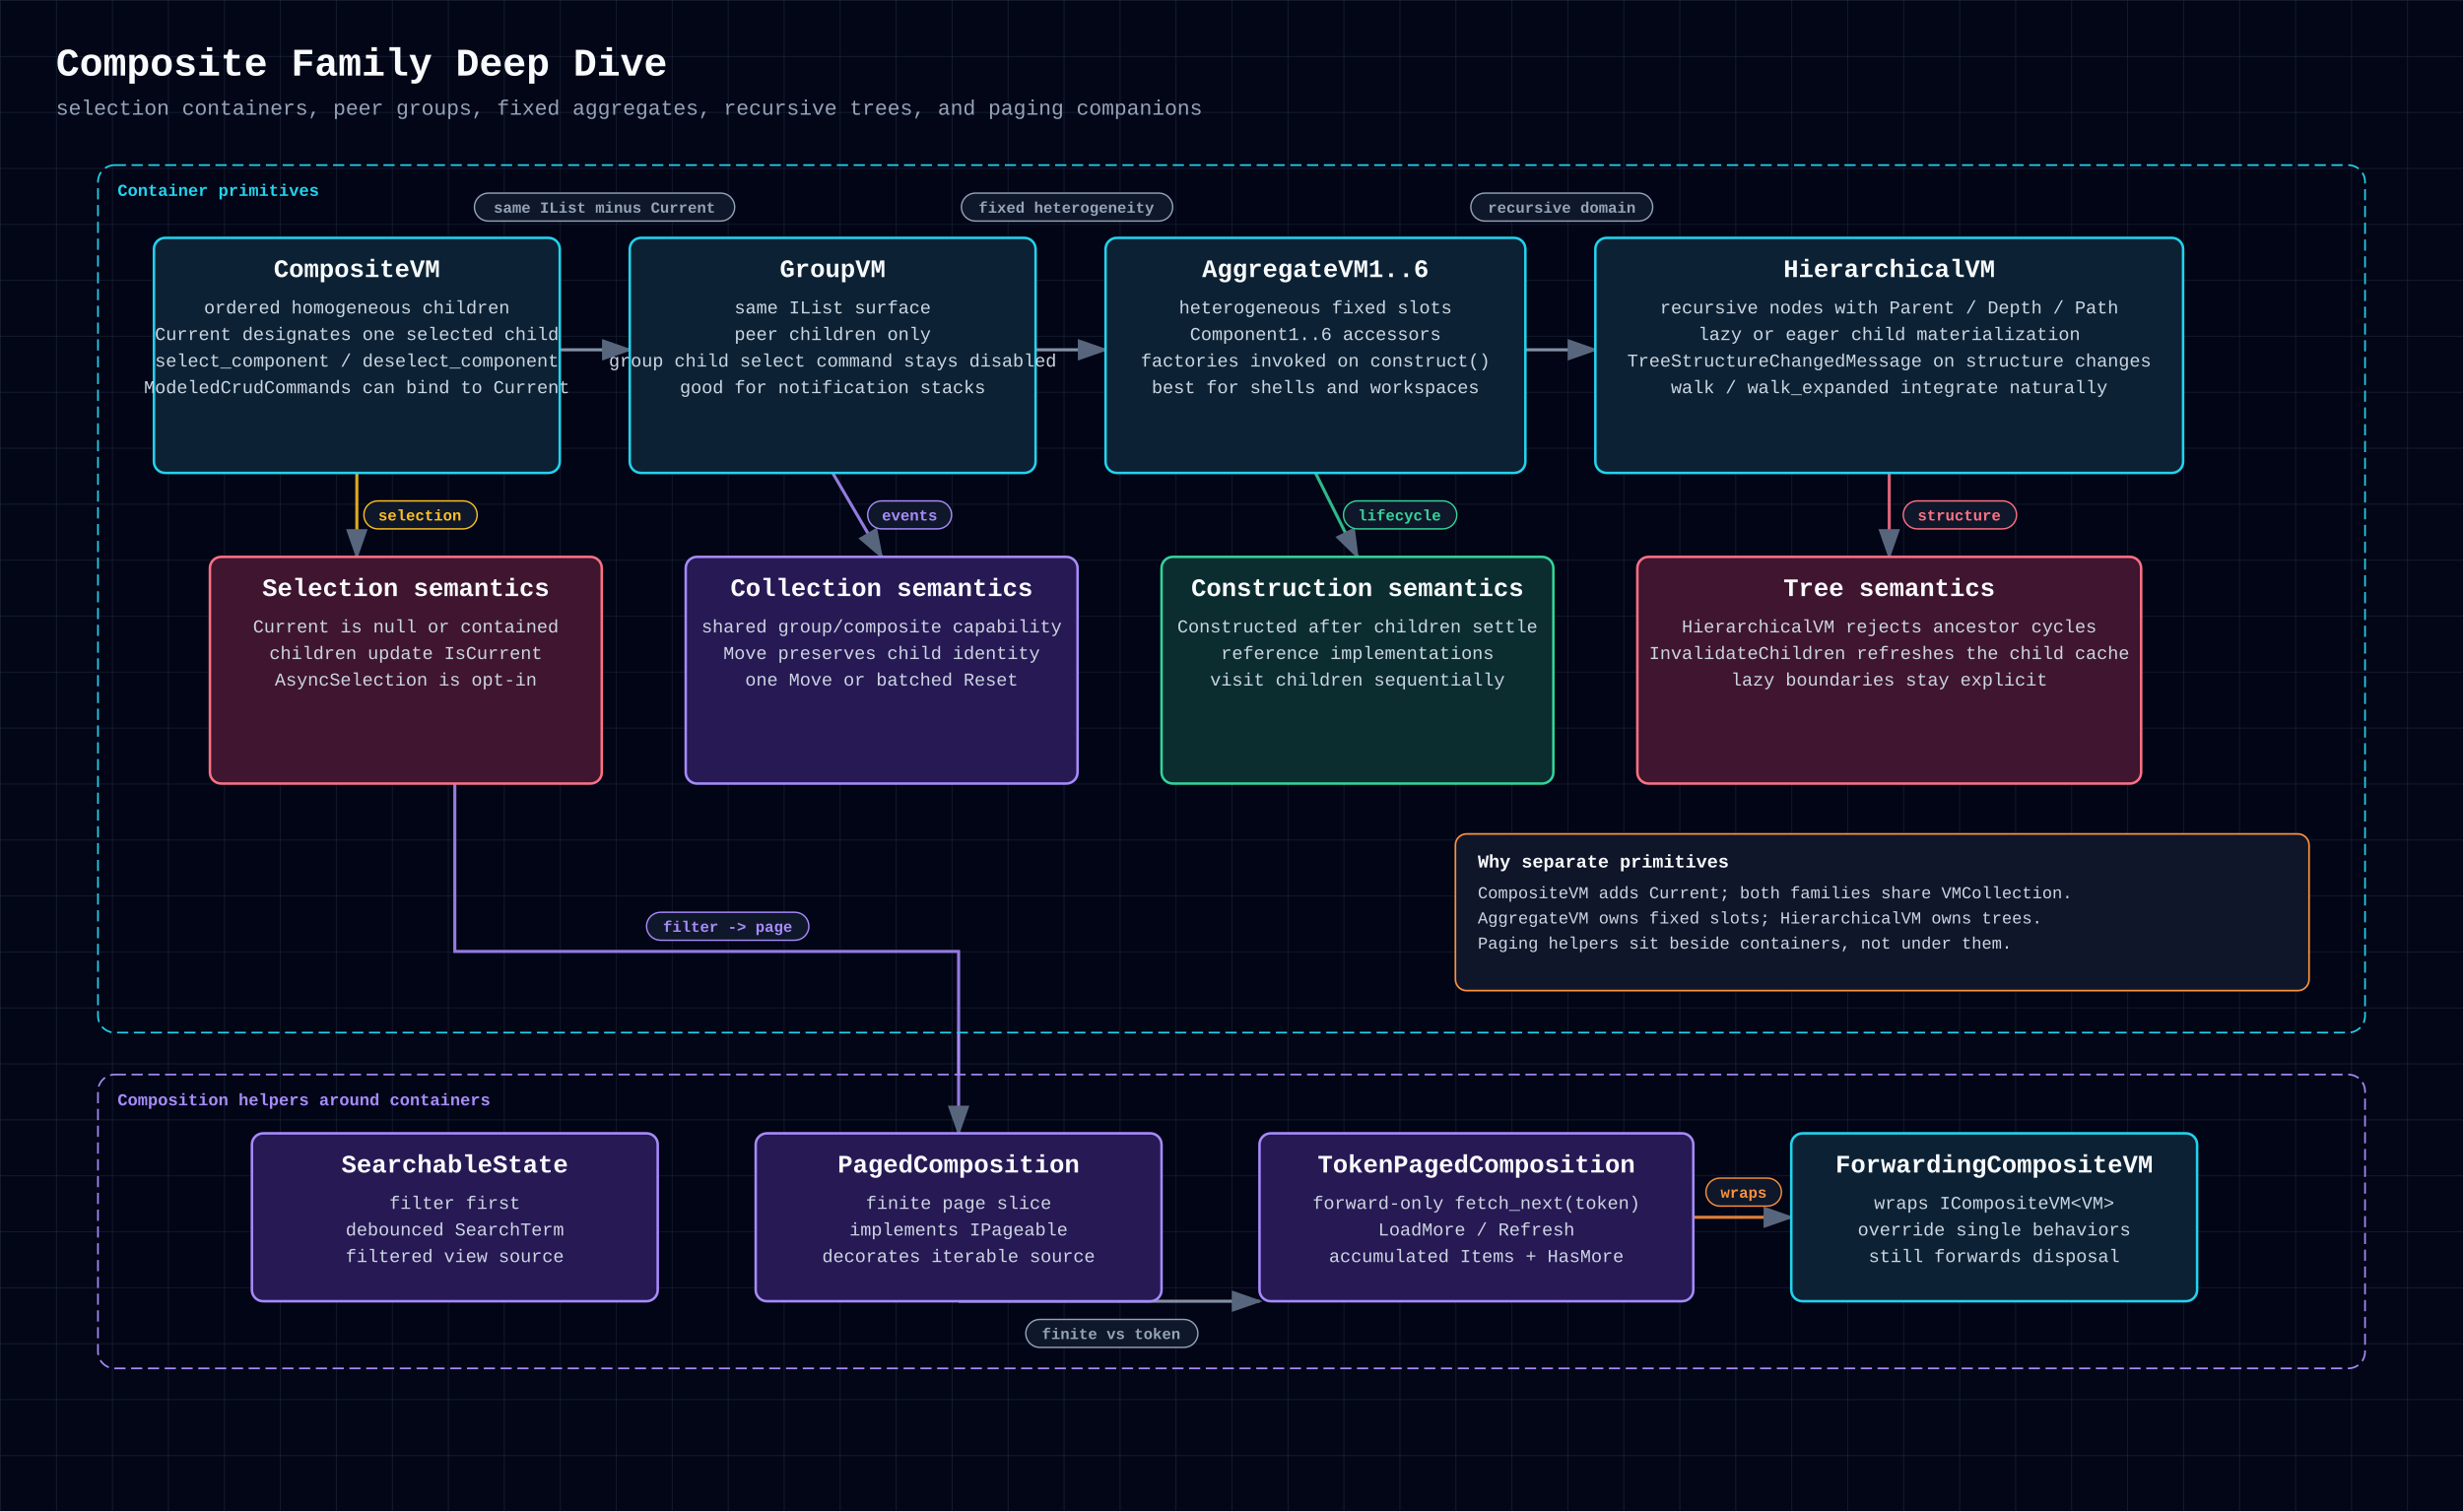
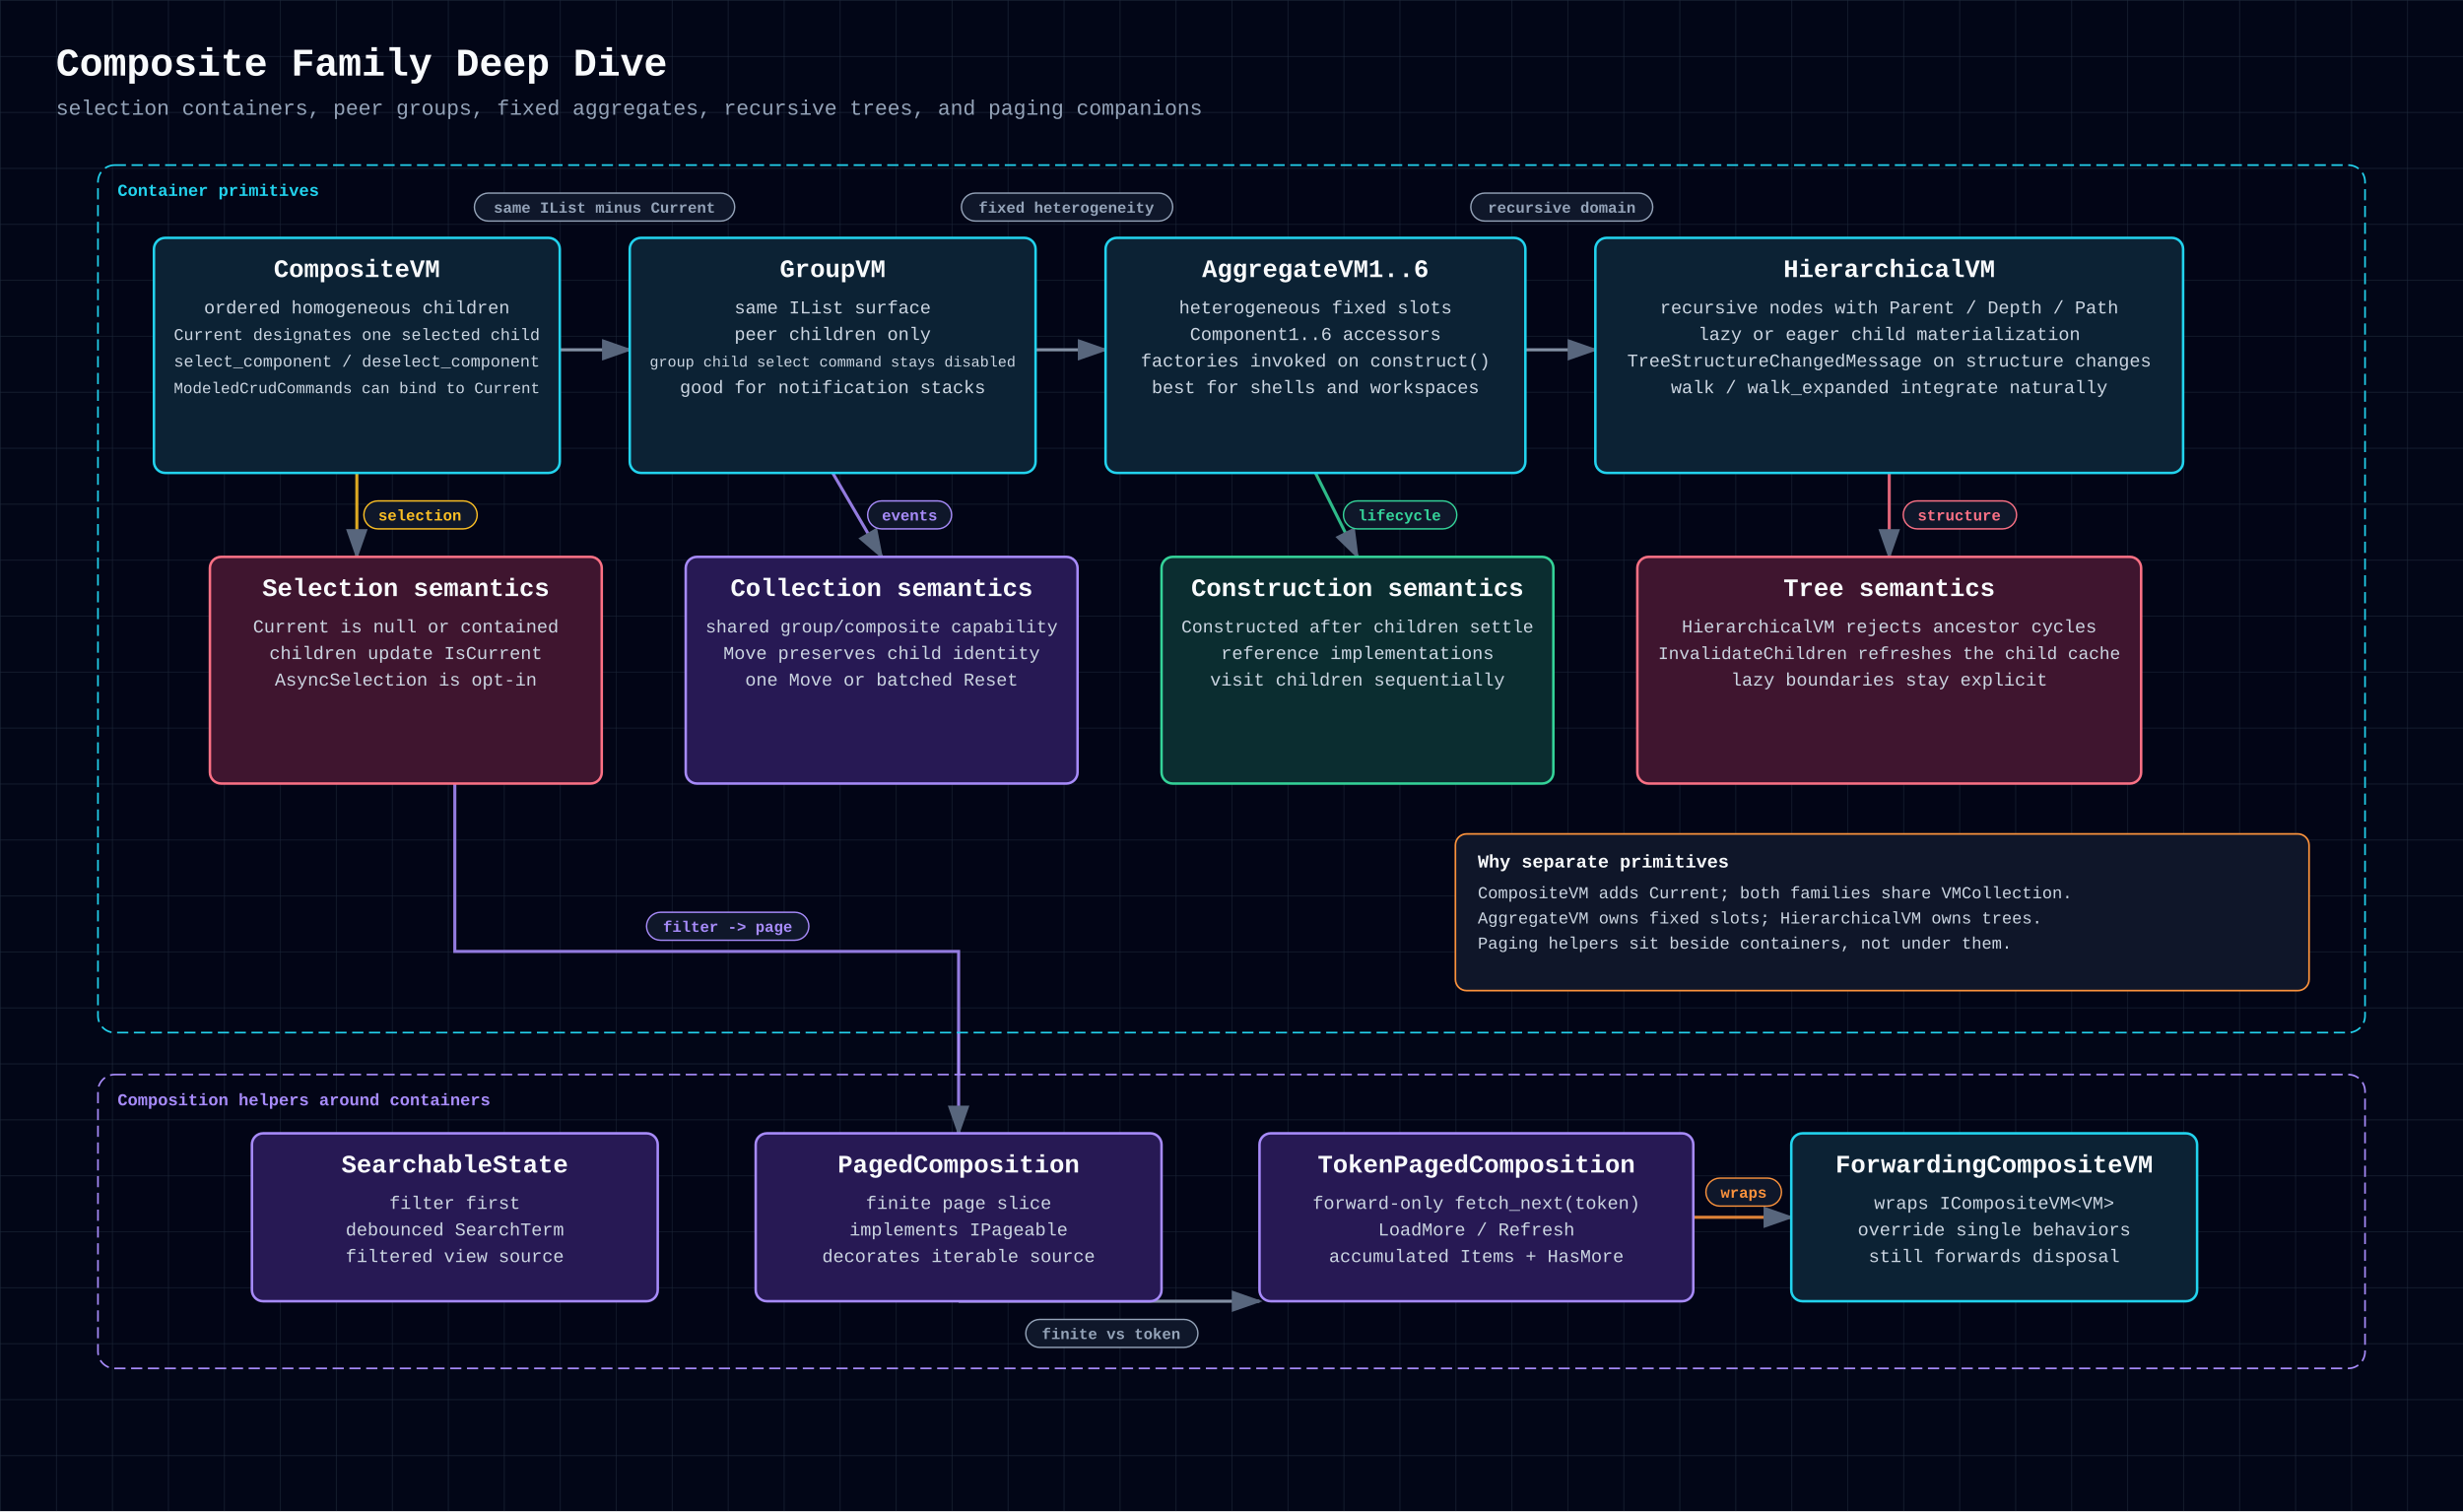
<svg xmlns="http://www.w3.org/2000/svg" width="1760" height="1080" viewBox="0 0 1760 1080" style="font-family: 'JetBrains Mono', ui-monospace, SFMono-Regular, Menlo, Monaco, Consolas, 'Liberation Mono', 'Courier New', monospace;">
  <defs>
    <style>
      text { font-family: 'JetBrains Mono', ui-monospace, SFMono-Regular, Menlo, Monaco, Consolas, 'Liberation Mono', 'Courier New', monospace; }
    </style>
    <pattern id="grid" width="40" height="40" patternUnits="userSpaceOnUse">
      <path d="M 40 0 L 0 0 0 40" fill="none" stroke="#1e293b" stroke-width="0.8" />
    </pattern>
    <marker id="arrowhead" markerWidth="10" markerHeight="7" refX="9" refY="3.5" orient="auto">
      <polygon points="0 0, 10 3.5, 0 7" fill="#64748b" />
    </marker>
  </defs>
  <rect width="100%" height="100%" fill="#020617" />
  <rect width="100%" height="100%" fill="url(#grid)" />
  <text x="40" y="54" fill="#f8fafc" font-size="28" font-weight="700" text-anchor="start">Composite Family Deep Dive</text>
  <text x="40" y="82" fill="#94a3b8" font-size="15" font-weight="400" text-anchor="start">selection containers, peer groups, fixed aggregates, recursive trees, and paging companions</text>
  <polyline points="400,250 450,250" fill="none" stroke="#94a3b8" stroke-width="2.2" marker-end="url(#arrowhead)" />
  <polyline points="740,250 790,250" fill="none" stroke="#94a3b8" stroke-width="2.2" marker-end="url(#arrowhead)" />
  <polyline points="1090,250 1140,250" fill="none" stroke="#94a3b8" stroke-width="2.2" marker-end="url(#arrowhead)" />
  <polyline points="255,338 255,398" fill="none" stroke="#fbbf24" stroke-width="2.2" marker-end="url(#arrowhead)" />
  <polyline points="595,338 630,398" fill="none" stroke="#a78bfa" stroke-width="2.2" marker-end="url(#arrowhead)" />
  <polyline points="940,338 970,398" fill="none" stroke="#34d399" stroke-width="2.2" marker-end="url(#arrowhead)" />
  <polyline points="1350,338 1350,398" fill="none" stroke="#fb7185" stroke-width="2.2" marker-end="url(#arrowhead)" />
  <polyline points="325,560 325,680 685,680 685,810" fill="none" stroke="#a78bfa" stroke-width="2.2" marker-end="url(#arrowhead)" />
  <polyline points="685,930 900,930" fill="none" stroke="#94a3b8" stroke-width="2.2" marker-end="url(#arrowhead)" />
  <polyline points="1210,870 1280,870" fill="none" stroke="#fb923c" stroke-width="2.2" marker-end="url(#arrowhead)" />
  <rect x="70" y="118" width="1620" height="620" rx="12" fill="rgba(2, 6, 23, 0.12)" stroke="#22d3ee" stroke-width="1.2" stroke-dasharray="8 4" />
  <text x="84" y="140" fill="#22d3ee" font-size="12" font-weight="700" text-anchor="start">Container primitives</text>
  <rect x="70" y="768" width="1620" height="210" rx="12" fill="rgba(2, 6, 23, 0.12)" stroke="#a78bfa" stroke-width="1.2" stroke-dasharray="8 4" />
  <text x="84" y="790" fill="#a78bfa" font-size="12" font-weight="700" text-anchor="start">Composition helpers around containers</text>
  <rect x="110" y="170" width="290" height="168" rx="8" fill="#0f172a" />
  <rect x="110" y="170" width="290" height="168" rx="8" fill="rgba(8, 51, 68, 0.4)" stroke="#22d3ee" stroke-width="1.8" />
  <text x="255" y="198" fill="#f8fafc" font-size="18" font-weight="700" text-anchor="middle">CompositeVM</text>
  <text x="255" y="224" fill="#cbd5e1" font-size="13" font-weight="400" text-anchor="middle">ordered homogeneous children</text>
-   <text x="255" y="243" fill="#cbd5e1" font-size="13" font-weight="400" text-anchor="middle">Current designates one selected child</text>
-   <text x="255" y="262" fill="#cbd5e1" font-size="13" font-weight="400" text-anchor="middle">select_component / deselect_component</text>
-   <text x="255" y="281" fill="#cbd5e1" font-size="13" font-weight="400" text-anchor="middle">ModeledCrudCommands can bind to Current</text>
+   <text x="255" y="243" fill="#cbd5e1" font-size="11.78" font-weight="400" text-anchor="middle">Current designates one selected child</text>
+   <text x="255" y="262" fill="#cbd5e1" font-size="11.78" font-weight="400" text-anchor="middle">select_component / deselect_component</text>
+   <text x="255" y="281" fill="#cbd5e1" font-size="11.18" font-weight="400" text-anchor="middle">ModeledCrudCommands can bind to Current</text>
  <rect x="450" y="170" width="290" height="168" rx="8" fill="#0f172a" />
  <rect x="450" y="170" width="290" height="168" rx="8" fill="rgba(8, 51, 68, 0.4)" stroke="#22d3ee" stroke-width="1.8" />
  <text x="595" y="198" fill="#f8fafc" font-size="18" font-weight="700" text-anchor="middle">GroupVM</text>
  <text x="595" y="224" fill="#cbd5e1" font-size="13" font-weight="400" text-anchor="middle">same IList surface</text>
  <text x="595" y="243" fill="#cbd5e1" font-size="13" font-weight="400" text-anchor="middle">peer children only</text>
-   <text x="595" y="262" fill="#cbd5e1" font-size="13" font-weight="400" text-anchor="middle">group child select command stays disabled</text>
+   <text x="595" y="262" fill="#cbd5e1" font-size="10.63" font-weight="400" text-anchor="middle">group child select command stays disabled</text>
  <text x="595" y="281" fill="#cbd5e1" font-size="13" font-weight="400" text-anchor="middle">good for notification stacks</text>
  <rect x="790" y="170" width="300" height="168" rx="8" fill="#0f172a" />
  <rect x="790" y="170" width="300" height="168" rx="8" fill="rgba(8, 51, 68, 0.4)" stroke="#22d3ee" stroke-width="1.8" />
  <text x="940" y="198" fill="#f8fafc" font-size="18" font-weight="700" text-anchor="middle">AggregateVM1..6</text>
  <text x="940" y="224" fill="#cbd5e1" font-size="13" font-weight="400" text-anchor="middle">heterogeneous fixed slots</text>
  <text x="940" y="243" fill="#cbd5e1" font-size="13" font-weight="400" text-anchor="middle">Component1..6 accessors</text>
  <text x="940" y="262" fill="#cbd5e1" font-size="13" font-weight="400" text-anchor="middle">factories invoked on construct()</text>
  <text x="940" y="281" fill="#cbd5e1" font-size="13" font-weight="400" text-anchor="middle">best for shells and workspaces</text>
  <rect x="1140" y="170" width="420" height="168" rx="8" fill="#0f172a" />
  <rect x="1140" y="170" width="420" height="168" rx="8" fill="rgba(8, 51, 68, 0.4)" stroke="#22d3ee" stroke-width="1.8" />
  <text x="1350" y="198" fill="#f8fafc" font-size="18" font-weight="700" text-anchor="middle">HierarchicalVM</text>
  <text x="1350" y="224" fill="#cbd5e1" font-size="13" font-weight="400" text-anchor="middle">recursive nodes with Parent / Depth / Path</text>
  <text x="1350" y="243" fill="#cbd5e1" font-size="13" font-weight="400" text-anchor="middle">lazy or eager child materialization</text>
  <text x="1350" y="262" fill="#cbd5e1" font-size="13" font-weight="400" text-anchor="middle">TreeStructureChangedMessage on structure changes</text>
  <text x="1350" y="281" fill="#cbd5e1" font-size="13" font-weight="400" text-anchor="middle">walk / walk_expanded integrate naturally</text>
  <rect x="150" y="398" width="280" height="162" rx="8" fill="#0f172a" />
  <rect x="150" y="398" width="280" height="162" rx="8" fill="rgba(136, 19, 55, 0.4)" stroke="#fb7185" stroke-width="1.8" />
  <text x="290" y="426" fill="#f8fafc" font-size="18" font-weight="700" text-anchor="middle">Selection semantics</text>
  <text x="290" y="452" fill="#cbd5e1" font-size="13" font-weight="400" text-anchor="middle">Current is null or contained</text>
  <text x="290" y="471" fill="#cbd5e1" font-size="13" font-weight="400" text-anchor="middle">children update IsCurrent</text>
  <text x="290" y="490" fill="#cbd5e1" font-size="13" font-weight="400" text-anchor="middle">AsyncSelection is opt-in</text>
  <rect x="490" y="398" width="280" height="162" rx="8" fill="#0f172a" />
  <rect x="490" y="398" width="280" height="162" rx="8" fill="rgba(76, 29, 149, 0.4)" stroke="#a78bfa" stroke-width="1.8" />
  <text x="630" y="426" fill="#f8fafc" font-size="18" font-weight="700" text-anchor="middle">Collection semantics</text>
-   <text x="630" y="452" fill="#cbd5e1" font-size="13" font-weight="400" text-anchor="middle">shared group/composite capability</text>
+   <text x="630" y="452" fill="#cbd5e1" font-size="12.71" font-weight="400" text-anchor="middle">shared group/composite capability</text>
  <text x="630" y="471" fill="#cbd5e1" font-size="13" font-weight="400" text-anchor="middle">Move preserves child identity</text>
  <text x="630" y="490" fill="#cbd5e1" font-size="13" font-weight="400" text-anchor="middle">one Move or batched Reset</text>
  <rect x="830" y="398" width="280" height="162" rx="8" fill="#0f172a" />
  <rect x="830" y="398" width="280" height="162" rx="8" fill="rgba(6, 78, 59, 0.4)" stroke="#34d399" stroke-width="1.8" />
  <text x="970" y="426" fill="#f8fafc" font-size="18" font-weight="700" text-anchor="middle">Construction semantics</text>
-   <text x="970" y="452" fill="#cbd5e1" font-size="13" font-weight="400" text-anchor="middle">Constructed after children settle</text>
+   <text x="970" y="452" fill="#cbd5e1" font-size="12.71" font-weight="400" text-anchor="middle">Constructed after children settle</text>
  <text x="970" y="471" fill="#cbd5e1" font-size="13" font-weight="400" text-anchor="middle">reference implementations</text>
  <text x="970" y="490" fill="#cbd5e1" font-size="13" font-weight="400" text-anchor="middle">visit children sequentially</text>
  <rect x="1170" y="398" width="360" height="162" rx="8" fill="#0f172a" />
  <rect x="1170" y="398" width="360" height="162" rx="8" fill="rgba(136, 19, 55, 0.4)" stroke="#fb7185" stroke-width="1.8" />
  <text x="1350" y="426" fill="#f8fafc" font-size="18" font-weight="700" text-anchor="middle">Tree semantics</text>
  <text x="1350" y="452" fill="#cbd5e1" font-size="13" font-weight="400" text-anchor="middle">HierarchicalVM rejects ancestor cycles</text>
-   <text x="1350" y="471" fill="#cbd5e1" font-size="13" font-weight="400" text-anchor="middle">InvalidateChildren refreshes the child cache</text>
+   <text x="1350" y="471" fill="#cbd5e1" font-size="12.51" font-weight="400" text-anchor="middle">InvalidateChildren refreshes the child cache</text>
  <text x="1350" y="490" fill="#cbd5e1" font-size="13" font-weight="400" text-anchor="middle">lazy boundaries stay explicit</text>
  <rect x="180" y="810" width="290" height="120" rx="8" fill="#0f172a" />
  <rect x="180" y="810" width="290" height="120" rx="8" fill="rgba(76, 29, 149, 0.4)" stroke="#a78bfa" stroke-width="1.8" />
  <text x="325" y="838" fill="#f8fafc" font-size="18" font-weight="700" text-anchor="middle">SearchableState</text>
  <text x="325" y="864" fill="#cbd5e1" font-size="13" font-weight="400" text-anchor="middle">filter first</text>
  <text x="325" y="883" fill="#cbd5e1" font-size="13" font-weight="400" text-anchor="middle">debounced SearchTerm</text>
  <text x="325" y="902" fill="#cbd5e1" font-size="13" font-weight="400" text-anchor="middle">filtered view source</text>
  <rect x="540" y="810" width="290" height="120" rx="8" fill="#0f172a" />
  <rect x="540" y="810" width="290" height="120" rx="8" fill="rgba(76, 29, 149, 0.4)" stroke="#a78bfa" stroke-width="1.8" />
  <text x="685" y="838" fill="#f8fafc" font-size="18" font-weight="700" text-anchor="middle">PagedComposition</text>
  <text x="685" y="864" fill="#cbd5e1" font-size="13" font-weight="400" text-anchor="middle">finite page slice</text>
  <text x="685" y="883" fill="#cbd5e1" font-size="13" font-weight="400" text-anchor="middle">implements IPageable</text>
  <text x="685" y="902" fill="#cbd5e1" font-size="13" font-weight="400" text-anchor="middle">decorates iterable source</text>
  <rect x="900" y="810" width="310" height="120" rx="8" fill="#0f172a" />
  <rect x="900" y="810" width="310" height="120" rx="8" fill="rgba(76, 29, 149, 0.4)" stroke="#a78bfa" stroke-width="1.8" />
  <text x="1055" y="838" fill="#f8fafc" font-size="18" font-weight="700" text-anchor="middle">TokenPagedComposition</text>
  <text x="1055" y="864" fill="#cbd5e1" font-size="13" font-weight="400" text-anchor="middle">forward-only fetch_next(token)</text>
  <text x="1055" y="883" fill="#cbd5e1" font-size="13" font-weight="400" text-anchor="middle">LoadMore / Refresh</text>
  <text x="1055" y="902" fill="#cbd5e1" font-size="13" font-weight="400" text-anchor="middle">accumulated Items + HasMore</text>
  <rect x="1280" y="810" width="290" height="120" rx="8" fill="#0f172a" />
  <rect x="1280" y="810" width="290" height="120" rx="8" fill="rgba(8, 51, 68, 0.4)" stroke="#22d3ee" stroke-width="1.8" />
  <text x="1425" y="838" fill="#f8fafc" font-size="18" font-weight="700" text-anchor="middle">ForwardingCompositeVM</text>
  <text x="1425" y="864" fill="#cbd5e1" font-size="13" font-weight="400" text-anchor="middle">wraps ICompositeVM&lt;VM&gt;</text>
  <text x="1425" y="883" fill="#cbd5e1" font-size="13" font-weight="400" text-anchor="middle">override single behaviors</text>
  <text x="1425" y="902" fill="#cbd5e1" font-size="13" font-weight="400" text-anchor="middle">still forwards disposal</text>
  <rect x="1040" y="596" width="610" height="112" rx="8" fill="#0f172a" />
  <rect x="1040" y="596" width="610" height="112" rx="8" fill="rgba(15, 23, 42, 0.94)" stroke="#fb923c" stroke-width="1.2" />
  <text x="1056" y="620" fill="#f8fafc" font-size="13" font-weight="700" text-anchor="start">Why separate primitives</text>
  <text x="1056" y="642" fill="#cbd5e1" font-size="12" font-weight="400" text-anchor="start">CompositeVM adds Current; both families share VMCollection.</text>
  <text x="1056" y="660" fill="#cbd5e1" font-size="12" font-weight="400" text-anchor="start">AggregateVM owns fixed slots; HierarchicalVM owns trees.</text>
  <text x="1056" y="678" fill="#cbd5e1" font-size="12" font-weight="400" text-anchor="start">Paging helpers sit beside containers, not under them.</text>
  <rect x="339" y="138" width="186" height="20" rx="10" fill="#0f172a" stroke="#94a3b8" stroke-width="1" />
  <text x="432" y="152" fill="#94a3b8" font-size="11" font-weight="700" text-anchor="middle">same IList minus Current</text>
  <rect x="687" y="138" width="151" height="20" rx="10" fill="#0f172a" stroke="#94a3b8" stroke-width="1" />
  <text x="762" y="152" fill="#94a3b8" font-size="11" font-weight="700" text-anchor="middle">fixed heterogeneity</text>
  <rect x="1051" y="138" width="130" height="20" rx="10" fill="#0f172a" stroke="#94a3b8" stroke-width="1" />
  <text x="1116" y="152" fill="#94a3b8" font-size="11" font-weight="700" text-anchor="middle">recursive domain</text>
  <rect x="260" y="358" width="81" height="20" rx="10" fill="#0f172a" stroke="#fbbf24" stroke-width="1" />
  <text x="300" y="372" fill="#fbbf24" font-size="11" font-weight="700" text-anchor="middle">selection</text>
  <rect x="620" y="358" width="60" height="20" rx="10" fill="#0f172a" stroke="#a78bfa" stroke-width="1" />
  <text x="650" y="372" fill="#a78bfa" font-size="11" font-weight="700" text-anchor="middle">events</text>
  <rect x="960" y="358" width="81" height="20" rx="10" fill="#0f172a" stroke="#34d399" stroke-width="1" />
  <text x="1000" y="372" fill="#34d399" font-size="11" font-weight="700" text-anchor="middle">lifecycle</text>
  <rect x="1360" y="358" width="81" height="20" rx="10" fill="#0f172a" stroke="#fb7185" stroke-width="1" />
  <text x="1400" y="372" fill="#fb7185" font-size="11" font-weight="700" text-anchor="middle">structure</text>
  <rect x="462" y="652" width="116" height="20" rx="10" fill="#0f172a" stroke="#a78bfa" stroke-width="1" />
  <text x="520" y="666" fill="#a78bfa" font-size="11" font-weight="700" text-anchor="middle">filter -&gt; page</text>
  <rect x="733" y="943" width="123" height="20" rx="10" fill="#0f172a" stroke="#94a3b8" stroke-width="1" />
  <text x="794" y="957" fill="#94a3b8" font-size="11" font-weight="700" text-anchor="middle">finite vs token</text>
  <rect x="1219" y="842" width="54" height="20" rx="10" fill="#0f172a" stroke="#fb923c" stroke-width="1" />
  <text x="1246" y="856" fill="#fb923c" font-size="11" font-weight="700" text-anchor="middle">wraps</text>
</svg>
